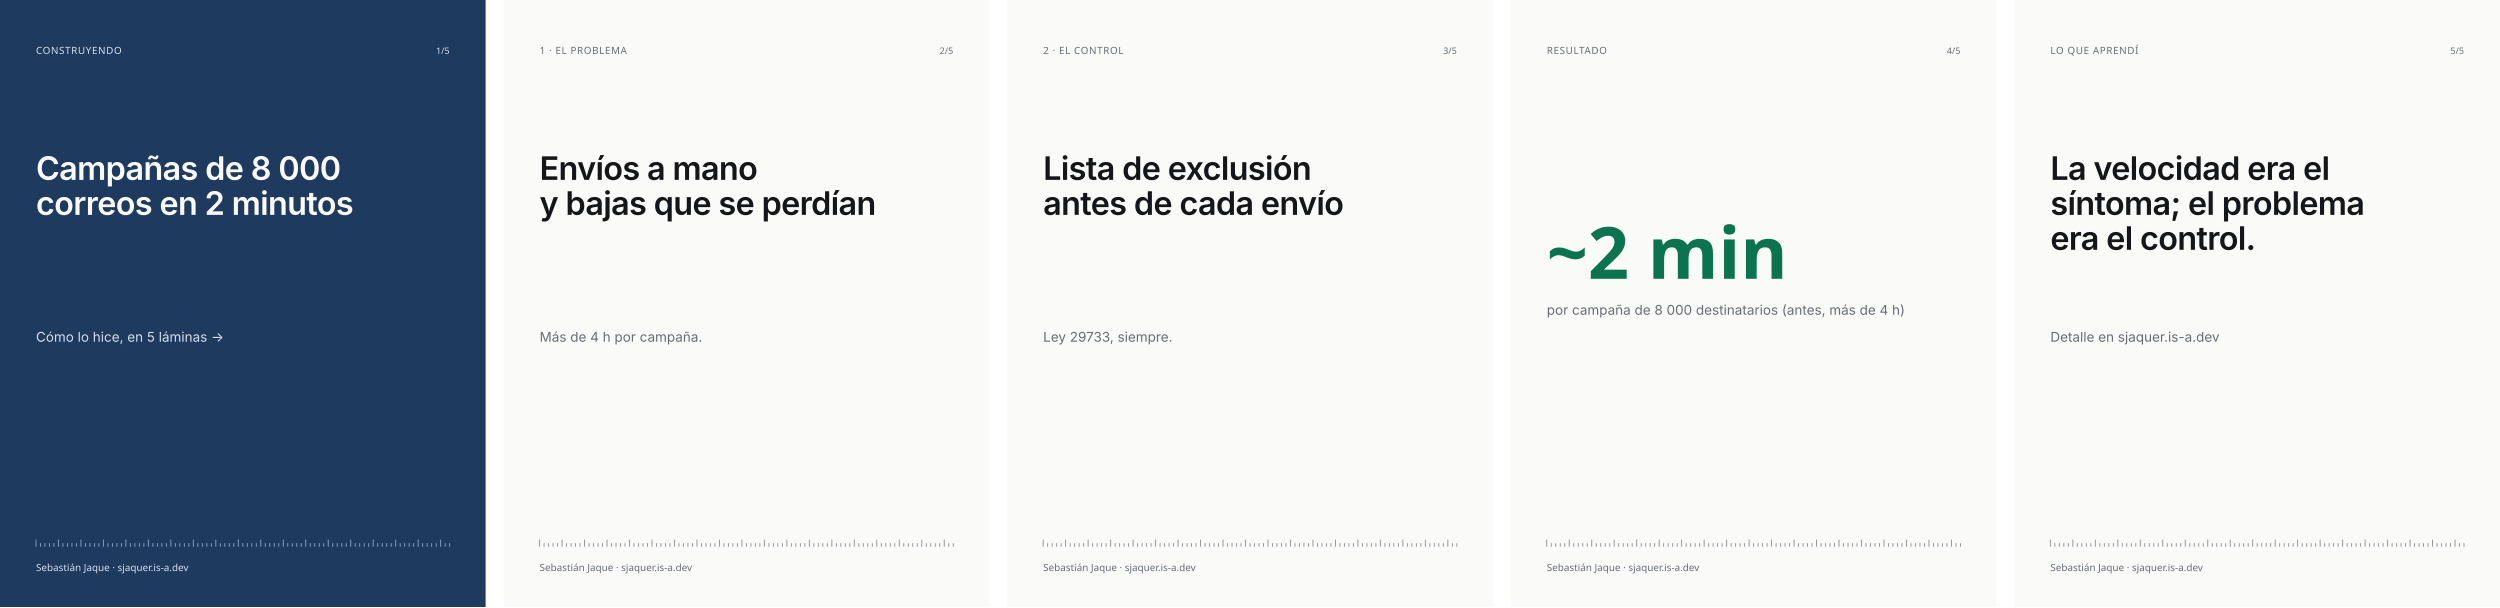
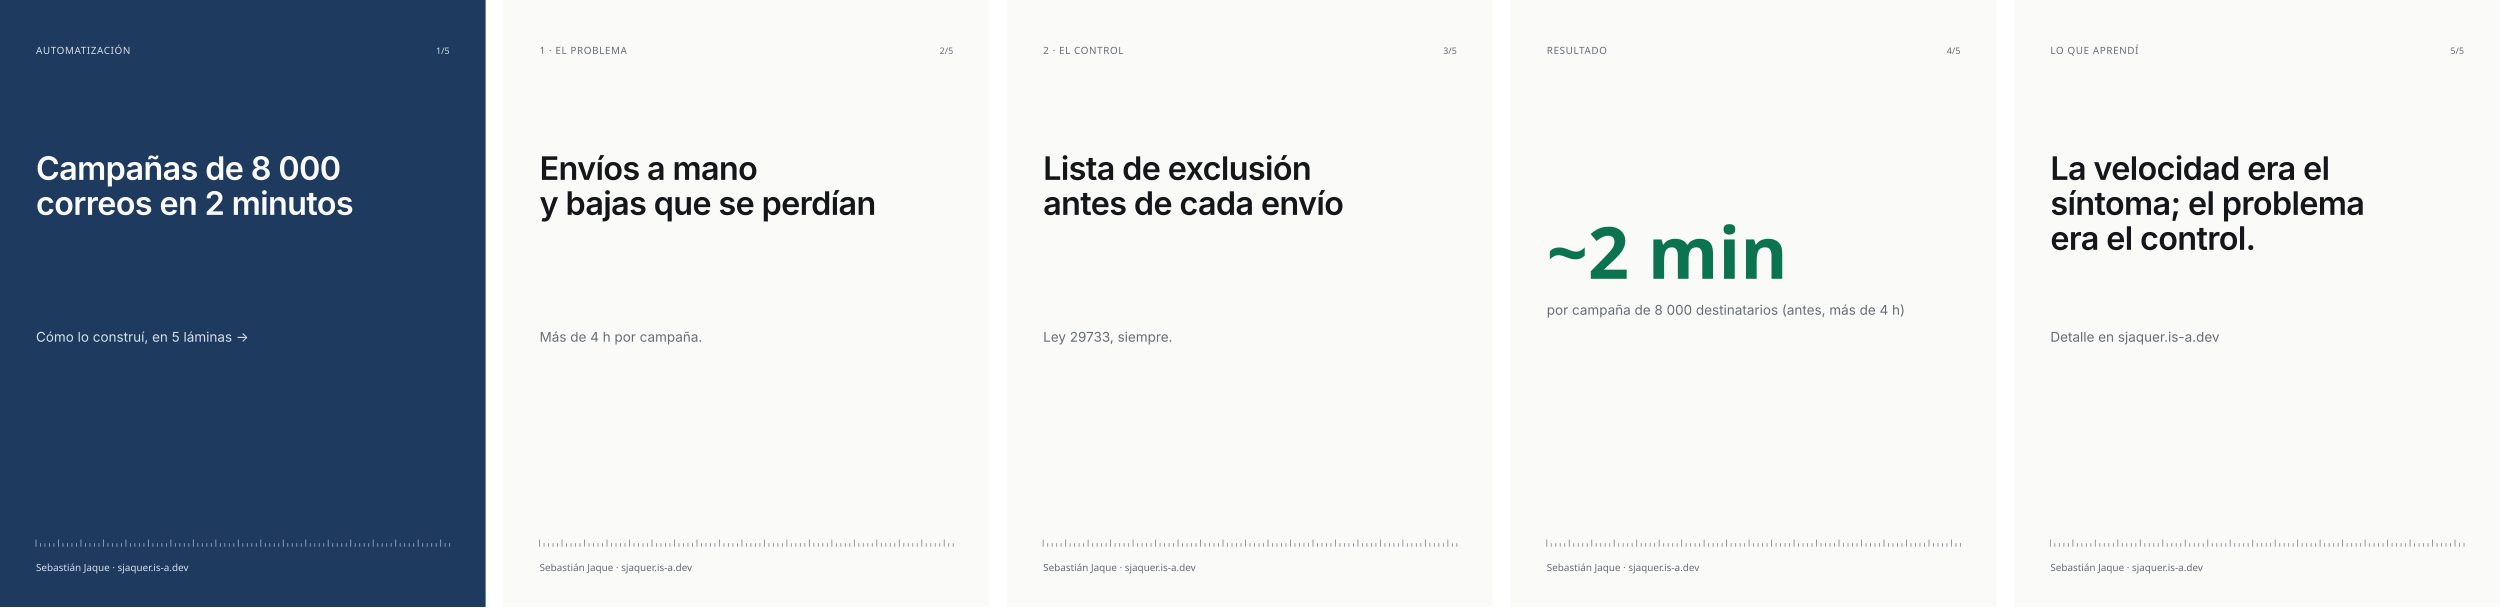
<svg xmlns="http://www.w3.org/2000/svg" width="5560" height="1350" viewBox="0 0 5560 1350">
  <g id="Carrusel 4:5 · 5 láminas">
    <g id="Lámina 1 · Portada" transform="translate(0 0)">
      <rect id="Fondo" x="0" y="0" width="1080" height="1350" fill="#1F3A5F" />
      <text id="Pilar" font-family="JetBrains Mono" font-size="22" font-weight="500" fill="#D6DFEA" text-anchor="start" letter-spacing="1.32">
-         <tspan x="80" y="120">CONSTRUYENDO</tspan>
+         <tspan x="80" y="120">AUTOMATIZACIÓN</tspan>
      </text>
      <text id="Paginación" font-family="JetBrains Mono" font-size="20" font-weight="500" fill="#D6DFEA" text-anchor="end">
        <tspan x="1000" y="120">1/5</tspan>
      </text>
      <text id="Titular" font-family="Inter" font-size="72" font-weight="600" fill="#FAFAF8" text-anchor="start" letter-spacing="-1.44">
        <tspan x="80" y="400">Campañas de 8 000</tspan>
        <tspan x="80" dy="77.8">correos en 2 minutos</tspan>
      </text>
      <text id="Apoyo" font-family="Inter" font-size="30" font-weight="400" fill="#D6DFEA" text-anchor="start">
-         <tspan x="80" y="760">Cómo lo hice, en 5 láminas →</tspan>
+         <tspan x="80" y="760">Cómo lo construí, en 5 láminas →</tspan>
      </text>
      <path id="Regla" d="M80.0 1200V1216M90.0 1208V1216M100.0 1208V1216M110.0 1208V1216M120.0 1208V1216M130.0 1200V1216M140.0 1208V1216M150.0 1208V1216M160.0 1208V1216M170.0 1208V1216M180.0 1200V1216M190.0 1208V1216M200.0 1208V1216M210.0 1208V1216M220.0 1208V1216M230.0 1200V1216M240.0 1208V1216M250.0 1208V1216M260.0 1208V1216M270.0 1208V1216M280.0 1200V1216M290.0 1208V1216M300.0 1208V1216M310.0 1208V1216M320.0 1208V1216M330.0 1200V1216M340.0 1208V1216M350.0 1208V1216M360.0 1208V1216M370.0 1208V1216M380.0 1200V1216M390.0 1208V1216M400.0 1208V1216M410.0 1208V1216M420.0 1208V1216M430.0 1200V1216M440.0 1208V1216M450.0 1208V1216M460.0 1208V1216M470.0 1208V1216M480.0 1200V1216M490.0 1208V1216M500.0 1208V1216M510.0 1208V1216M520.0 1208V1216M530.0 1200V1216M540.0 1208V1216M550.0 1208V1216M560.0 1208V1216M570.0 1208V1216M580.0 1200V1216M590.0 1208V1216M600.0 1208V1216M610.0 1208V1216M620.0 1208V1216M630.0 1200V1216M640.0 1208V1216M650.0 1208V1216M660.0 1208V1216M670.0 1208V1216M680.0 1200V1216M690.0 1208V1216M700.0 1208V1216M710.0 1208V1216M720.0 1208V1216M730.0 1200V1216M740.0 1208V1216M750.0 1208V1216M760.0 1208V1216M770.0 1208V1216M780.0 1200V1216M790.0 1208V1216M800.0 1208V1216M810.0 1208V1216M820.0 1208V1216M830.0 1200V1216M840.0 1208V1216M850.0 1208V1216M860.0 1208V1216M870.0 1208V1216M880.0 1200V1216M890.0 1208V1216M900.0 1208V1216M910.0 1208V1216M920.0 1208V1216M930.0 1200V1216M940.0 1208V1216M950.0 1208V1216M960.0 1208V1216M970.0 1208V1216M980.0 1200V1216M990.0 1208V1216M1000.0 1208V1216" stroke="#8FA3BF" stroke-width="2" fill="none" />
      <text id="Firma" font-family="JetBrains Mono" font-size="22" font-weight="500" fill="#D6DFEA" text-anchor="start">
        <tspan x="80" y="1270">Sebastián Jaque · sjaquer.is-a.dev</tspan>
      </text>
    </g>
    <g id="Lámina 2 · Paso 1" transform="translate(1120 0)">
      <rect id="Fondo" x="0" y="0" width="1080" height="1350" fill="#FAFAF8" />
      <text id="Pilar" font-family="JetBrains Mono" font-size="22" font-weight="500" fill="#666C76" text-anchor="start" letter-spacing="1.32">
        <tspan x="80" y="120">1 · EL PROBLEMA</tspan>
      </text>
      <text id="Paginación" font-family="JetBrains Mono" font-size="20" font-weight="500" fill="#666C76" text-anchor="end">
        <tspan x="1000" y="120">2/5</tspan>
      </text>
      <text id="Titular" font-family="Inter" font-size="72" font-weight="600" fill="#14161A" text-anchor="start" letter-spacing="-1.44">
        <tspan x="80" y="400">Envíos a mano</tspan>
        <tspan x="80" dy="77.8">y bajas que se perdían</tspan>
      </text>
      <text id="Apoyo" font-family="Inter" font-size="30" font-weight="400" fill="#666C76" text-anchor="start">
        <tspan x="80" y="760">Más de 4 h por campaña.</tspan>
      </text>
      <path id="Regla" d="M80.0 1200V1216M90.0 1208V1216M100.0 1208V1216M110.0 1208V1216M120.0 1208V1216M130.0 1200V1216M140.0 1208V1216M150.0 1208V1216M160.0 1208V1216M170.0 1208V1216M180.0 1200V1216M190.0 1208V1216M200.0 1208V1216M210.0 1208V1216M220.0 1208V1216M230.0 1200V1216M240.0 1208V1216M250.0 1208V1216M260.0 1208V1216M270.0 1208V1216M280.0 1200V1216M290.0 1208V1216M300.0 1208V1216M310.0 1208V1216M320.0 1208V1216M330.0 1200V1216M340.0 1208V1216M350.0 1208V1216M360.0 1208V1216M370.0 1208V1216M380.0 1200V1216M390.0 1208V1216M400.0 1208V1216M410.0 1208V1216M420.0 1208V1216M430.0 1200V1216M440.0 1208V1216M450.0 1208V1216M460.0 1208V1216M470.0 1208V1216M480.0 1200V1216M490.0 1208V1216M500.0 1208V1216M510.0 1208V1216M520.0 1208V1216M530.0 1200V1216M540.0 1208V1216M550.0 1208V1216M560.0 1208V1216M570.0 1208V1216M580.0 1200V1216M590.0 1208V1216M600.0 1208V1216M610.0 1208V1216M620.0 1208V1216M630.0 1200V1216M640.0 1208V1216M650.0 1208V1216M660.0 1208V1216M670.0 1208V1216M680.0 1200V1216M690.0 1208V1216M700.0 1208V1216M710.0 1208V1216M720.0 1208V1216M730.0 1200V1216M740.0 1208V1216M750.0 1208V1216M760.0 1208V1216M770.0 1208V1216M780.0 1200V1216M790.0 1208V1216M800.0 1208V1216M810.0 1208V1216M820.0 1208V1216M830.0 1200V1216M840.0 1208V1216M850.0 1208V1216M860.0 1208V1216M870.0 1208V1216M880.0 1200V1216M890.0 1208V1216M900.0 1208V1216M910.0 1208V1216M920.0 1208V1216M930.0 1200V1216M940.0 1208V1216M950.0 1208V1216M960.0 1208V1216M970.0 1208V1216M980.0 1200V1216M990.0 1208V1216M1000.0 1208V1216" stroke="#8A9099" stroke-width="2" fill="none" />
      <text id="Firma" font-family="JetBrains Mono" font-size="22" font-weight="500" fill="#666C76" text-anchor="start">
        <tspan x="80" y="1270">Sebastián Jaque · sjaquer.is-a.dev</tspan>
      </text>
    </g>
    <g id="Lámina 3 · Paso 2" transform="translate(2240 0)">
      <rect id="Fondo" x="0" y="0" width="1080" height="1350" fill="#FAFAF8" />
      <text id="Pilar" font-family="JetBrains Mono" font-size="22" font-weight="500" fill="#666C76" text-anchor="start" letter-spacing="1.32">
        <tspan x="80" y="120">2 · EL CONTROL</tspan>
      </text>
      <text id="Paginación" font-family="JetBrains Mono" font-size="20" font-weight="500" fill="#666C76" text-anchor="end">
        <tspan x="1000" y="120">3/5</tspan>
      </text>
      <text id="Titular" font-family="Inter" font-size="72" font-weight="600" fill="#14161A" text-anchor="start" letter-spacing="-1.44">
        <tspan x="80" y="400">Lista de exclusión</tspan>
        <tspan x="80" dy="77.8">antes de cada envío</tspan>
      </text>
      <text id="Apoyo" font-family="Inter" font-size="30" font-weight="400" fill="#666C76" text-anchor="start">
        <tspan x="80" y="760">Ley 29733, siempre.</tspan>
      </text>
      <path id="Regla" d="M80.0 1200V1216M90.0 1208V1216M100.0 1208V1216M110.0 1208V1216M120.0 1208V1216M130.0 1200V1216M140.0 1208V1216M150.0 1208V1216M160.0 1208V1216M170.0 1208V1216M180.0 1200V1216M190.0 1208V1216M200.0 1208V1216M210.0 1208V1216M220.0 1208V1216M230.0 1200V1216M240.0 1208V1216M250.0 1208V1216M260.0 1208V1216M270.0 1208V1216M280.0 1200V1216M290.0 1208V1216M300.0 1208V1216M310.0 1208V1216M320.0 1208V1216M330.0 1200V1216M340.0 1208V1216M350.0 1208V1216M360.0 1208V1216M370.0 1208V1216M380.0 1200V1216M390.0 1208V1216M400.0 1208V1216M410.0 1208V1216M420.0 1208V1216M430.0 1200V1216M440.0 1208V1216M450.0 1208V1216M460.0 1208V1216M470.0 1208V1216M480.0 1200V1216M490.0 1208V1216M500.0 1208V1216M510.0 1208V1216M520.0 1208V1216M530.0 1200V1216M540.0 1208V1216M550.0 1208V1216M560.0 1208V1216M570.0 1208V1216M580.0 1200V1216M590.0 1208V1216M600.0 1208V1216M610.0 1208V1216M620.0 1208V1216M630.0 1200V1216M640.0 1208V1216M650.0 1208V1216M660.0 1208V1216M670.0 1208V1216M680.0 1200V1216M690.0 1208V1216M700.0 1208V1216M710.0 1208V1216M720.0 1208V1216M730.0 1200V1216M740.0 1208V1216M750.0 1208V1216M760.0 1208V1216M770.0 1208V1216M780.0 1200V1216M790.0 1208V1216M800.0 1208V1216M810.0 1208V1216M820.0 1208V1216M830.0 1200V1216M840.0 1208V1216M850.0 1208V1216M860.0 1208V1216M870.0 1208V1216M880.0 1200V1216M890.0 1208V1216M900.0 1208V1216M910.0 1208V1216M920.0 1208V1216M930.0 1200V1216M940.0 1208V1216M950.0 1208V1216M960.0 1208V1216M970.0 1208V1216M980.0 1200V1216M990.0 1208V1216M1000.0 1208V1216" stroke="#8A9099" stroke-width="2" fill="none" />
      <text id="Firma" font-family="JetBrains Mono" font-size="22" font-weight="500" fill="#666C76" text-anchor="start">
        <tspan x="80" y="1270">Sebastián Jaque · sjaquer.is-a.dev</tspan>
      </text>
    </g>
    <g id="Lámina 4 · Resultado" transform="translate(3360 0)">
      <rect id="Fondo" x="0" y="0" width="1080" height="1350" fill="#FAFAF8" />
      <text id="Pilar" font-family="JetBrains Mono" font-size="22" font-weight="500" fill="#666C76" text-anchor="start" letter-spacing="1.32">
        <tspan x="80" y="120">RESULTADO</tspan>
      </text>
      <text id="Paginación" font-family="JetBrains Mono" font-size="20" font-weight="500" fill="#666C76" text-anchor="end">
        <tspan x="1000" y="120">4/5</tspan>
      </text>
      <text id="Titular" font-family="JetBrains Mono" font-size="160" font-weight="600" fill="#0B7350" text-anchor="start">
        <tspan x="80" y="620">~2 min</tspan>
      </text>
      <text id="Apoyo" font-family="Inter" font-size="30" font-weight="400" fill="#666C76" text-anchor="start">
        <tspan x="80" y="700">por campaña de 8 000 destinatarios (antes, más de 4 h)</tspan>
      </text>
      <path id="Regla" d="M80.0 1200V1216M90.0 1208V1216M100.0 1208V1216M110.0 1208V1216M120.0 1208V1216M130.0 1200V1216M140.0 1208V1216M150.0 1208V1216M160.0 1208V1216M170.0 1208V1216M180.0 1200V1216M190.0 1208V1216M200.0 1208V1216M210.0 1208V1216M220.0 1208V1216M230.0 1200V1216M240.0 1208V1216M250.0 1208V1216M260.0 1208V1216M270.0 1208V1216M280.0 1200V1216M290.0 1208V1216M300.0 1208V1216M310.0 1208V1216M320.0 1208V1216M330.0 1200V1216M340.0 1208V1216M350.0 1208V1216M360.0 1208V1216M370.0 1208V1216M380.0 1200V1216M390.0 1208V1216M400.0 1208V1216M410.0 1208V1216M420.0 1208V1216M430.0 1200V1216M440.0 1208V1216M450.0 1208V1216M460.0 1208V1216M470.0 1208V1216M480.0 1200V1216M490.0 1208V1216M500.0 1208V1216M510.0 1208V1216M520.0 1208V1216M530.0 1200V1216M540.0 1208V1216M550.0 1208V1216M560.0 1208V1216M570.0 1208V1216M580.0 1200V1216M590.0 1208V1216M600.0 1208V1216M610.0 1208V1216M620.0 1208V1216M630.0 1200V1216M640.0 1208V1216M650.0 1208V1216M660.0 1208V1216M670.0 1208V1216M680.0 1200V1216M690.0 1208V1216M700.0 1208V1216M710.0 1208V1216M720.0 1208V1216M730.0 1200V1216M740.0 1208V1216M750.0 1208V1216M760.0 1208V1216M770.0 1208V1216M780.0 1200V1216M790.0 1208V1216M800.0 1208V1216M810.0 1208V1216M820.0 1208V1216M830.0 1200V1216M840.0 1208V1216M850.0 1208V1216M860.0 1208V1216M870.0 1208V1216M880.0 1200V1216M890.0 1208V1216M900.0 1208V1216M910.0 1208V1216M920.0 1208V1216M930.0 1200V1216M940.0 1208V1216M950.0 1208V1216M960.0 1208V1216M970.0 1208V1216M980.0 1200V1216M990.0 1208V1216M1000.0 1208V1216" stroke="#8A9099" stroke-width="2" fill="none" />
      <text id="Firma" font-family="JetBrains Mono" font-size="22" font-weight="500" fill="#666C76" text-anchor="start">
        <tspan x="80" y="1270">Sebastián Jaque · sjaquer.is-a.dev</tspan>
      </text>
    </g>
    <g id="Lámina 5 · Cierre" transform="translate(4480 0)">
      <rect id="Fondo" x="0" y="0" width="1080" height="1350" fill="#FAFAF8" />
      <text id="Pilar" font-family="JetBrains Mono" font-size="22" font-weight="500" fill="#666C76" text-anchor="start" letter-spacing="1.32">
        <tspan x="80" y="120">LO QUE APRENDÍ</tspan>
      </text>
      <text id="Paginación" font-family="JetBrains Mono" font-size="20" font-weight="500" fill="#666C76" text-anchor="end">
        <tspan x="1000" y="120">5/5</tspan>
      </text>
      <text id="Titular" font-family="Inter" font-size="72" font-weight="600" fill="#14161A" text-anchor="start" letter-spacing="-1.44">
        <tspan x="80" y="400">La velocidad era el</tspan>
        <tspan x="80" dy="77.8">síntoma; el problema</tspan>
        <tspan x="80" dy="77.8">era el control.</tspan>
      </text>
      <text id="Apoyo" font-family="Inter" font-size="30" font-weight="400" fill="#666C76" text-anchor="start">
        <tspan x="80" y="760">Detalle en sjaquer.is-a.dev</tspan>
      </text>
      <path id="Regla" d="M80.0 1200V1216M90.0 1208V1216M100.0 1208V1216M110.0 1208V1216M120.0 1208V1216M130.0 1200V1216M140.0 1208V1216M150.0 1208V1216M160.0 1208V1216M170.0 1208V1216M180.0 1200V1216M190.0 1208V1216M200.0 1208V1216M210.0 1208V1216M220.0 1208V1216M230.0 1200V1216M240.0 1208V1216M250.0 1208V1216M260.0 1208V1216M270.0 1208V1216M280.0 1200V1216M290.0 1208V1216M300.0 1208V1216M310.0 1208V1216M320.0 1208V1216M330.0 1200V1216M340.0 1208V1216M350.0 1208V1216M360.0 1208V1216M370.0 1208V1216M380.0 1200V1216M390.0 1208V1216M400.0 1208V1216M410.0 1208V1216M420.0 1208V1216M430.0 1200V1216M440.0 1208V1216M450.0 1208V1216M460.0 1208V1216M470.0 1208V1216M480.0 1200V1216M490.0 1208V1216M500.0 1208V1216M510.0 1208V1216M520.0 1208V1216M530.0 1200V1216M540.0 1208V1216M550.0 1208V1216M560.0 1208V1216M570.0 1208V1216M580.0 1200V1216M590.0 1208V1216M600.0 1208V1216M610.0 1208V1216M620.0 1208V1216M630.0 1200V1216M640.0 1208V1216M650.0 1208V1216M660.0 1208V1216M670.0 1208V1216M680.0 1200V1216M690.0 1208V1216M700.0 1208V1216M710.0 1208V1216M720.0 1208V1216M730.0 1200V1216M740.0 1208V1216M750.0 1208V1216M760.0 1208V1216M770.0 1208V1216M780.0 1200V1216M790.0 1208V1216M800.0 1208V1216M810.0 1208V1216M820.0 1208V1216M830.0 1200V1216M840.0 1208V1216M850.0 1208V1216M860.0 1208V1216M870.0 1208V1216M880.0 1200V1216M890.0 1208V1216M900.0 1208V1216M910.0 1208V1216M920.0 1208V1216M930.0 1200V1216M940.0 1208V1216M950.0 1208V1216M960.0 1208V1216M970.0 1208V1216M980.0 1200V1216M990.0 1208V1216M1000.0 1208V1216" stroke="#8A9099" stroke-width="2" fill="none" />
      <text id="Firma" font-family="JetBrains Mono" font-size="22" font-weight="500" fill="#666C76" text-anchor="start">
        <tspan x="80" y="1270">Sebastián Jaque · sjaquer.is-a.dev</tspan>
      </text>
    </g>
  </g>
</svg>
